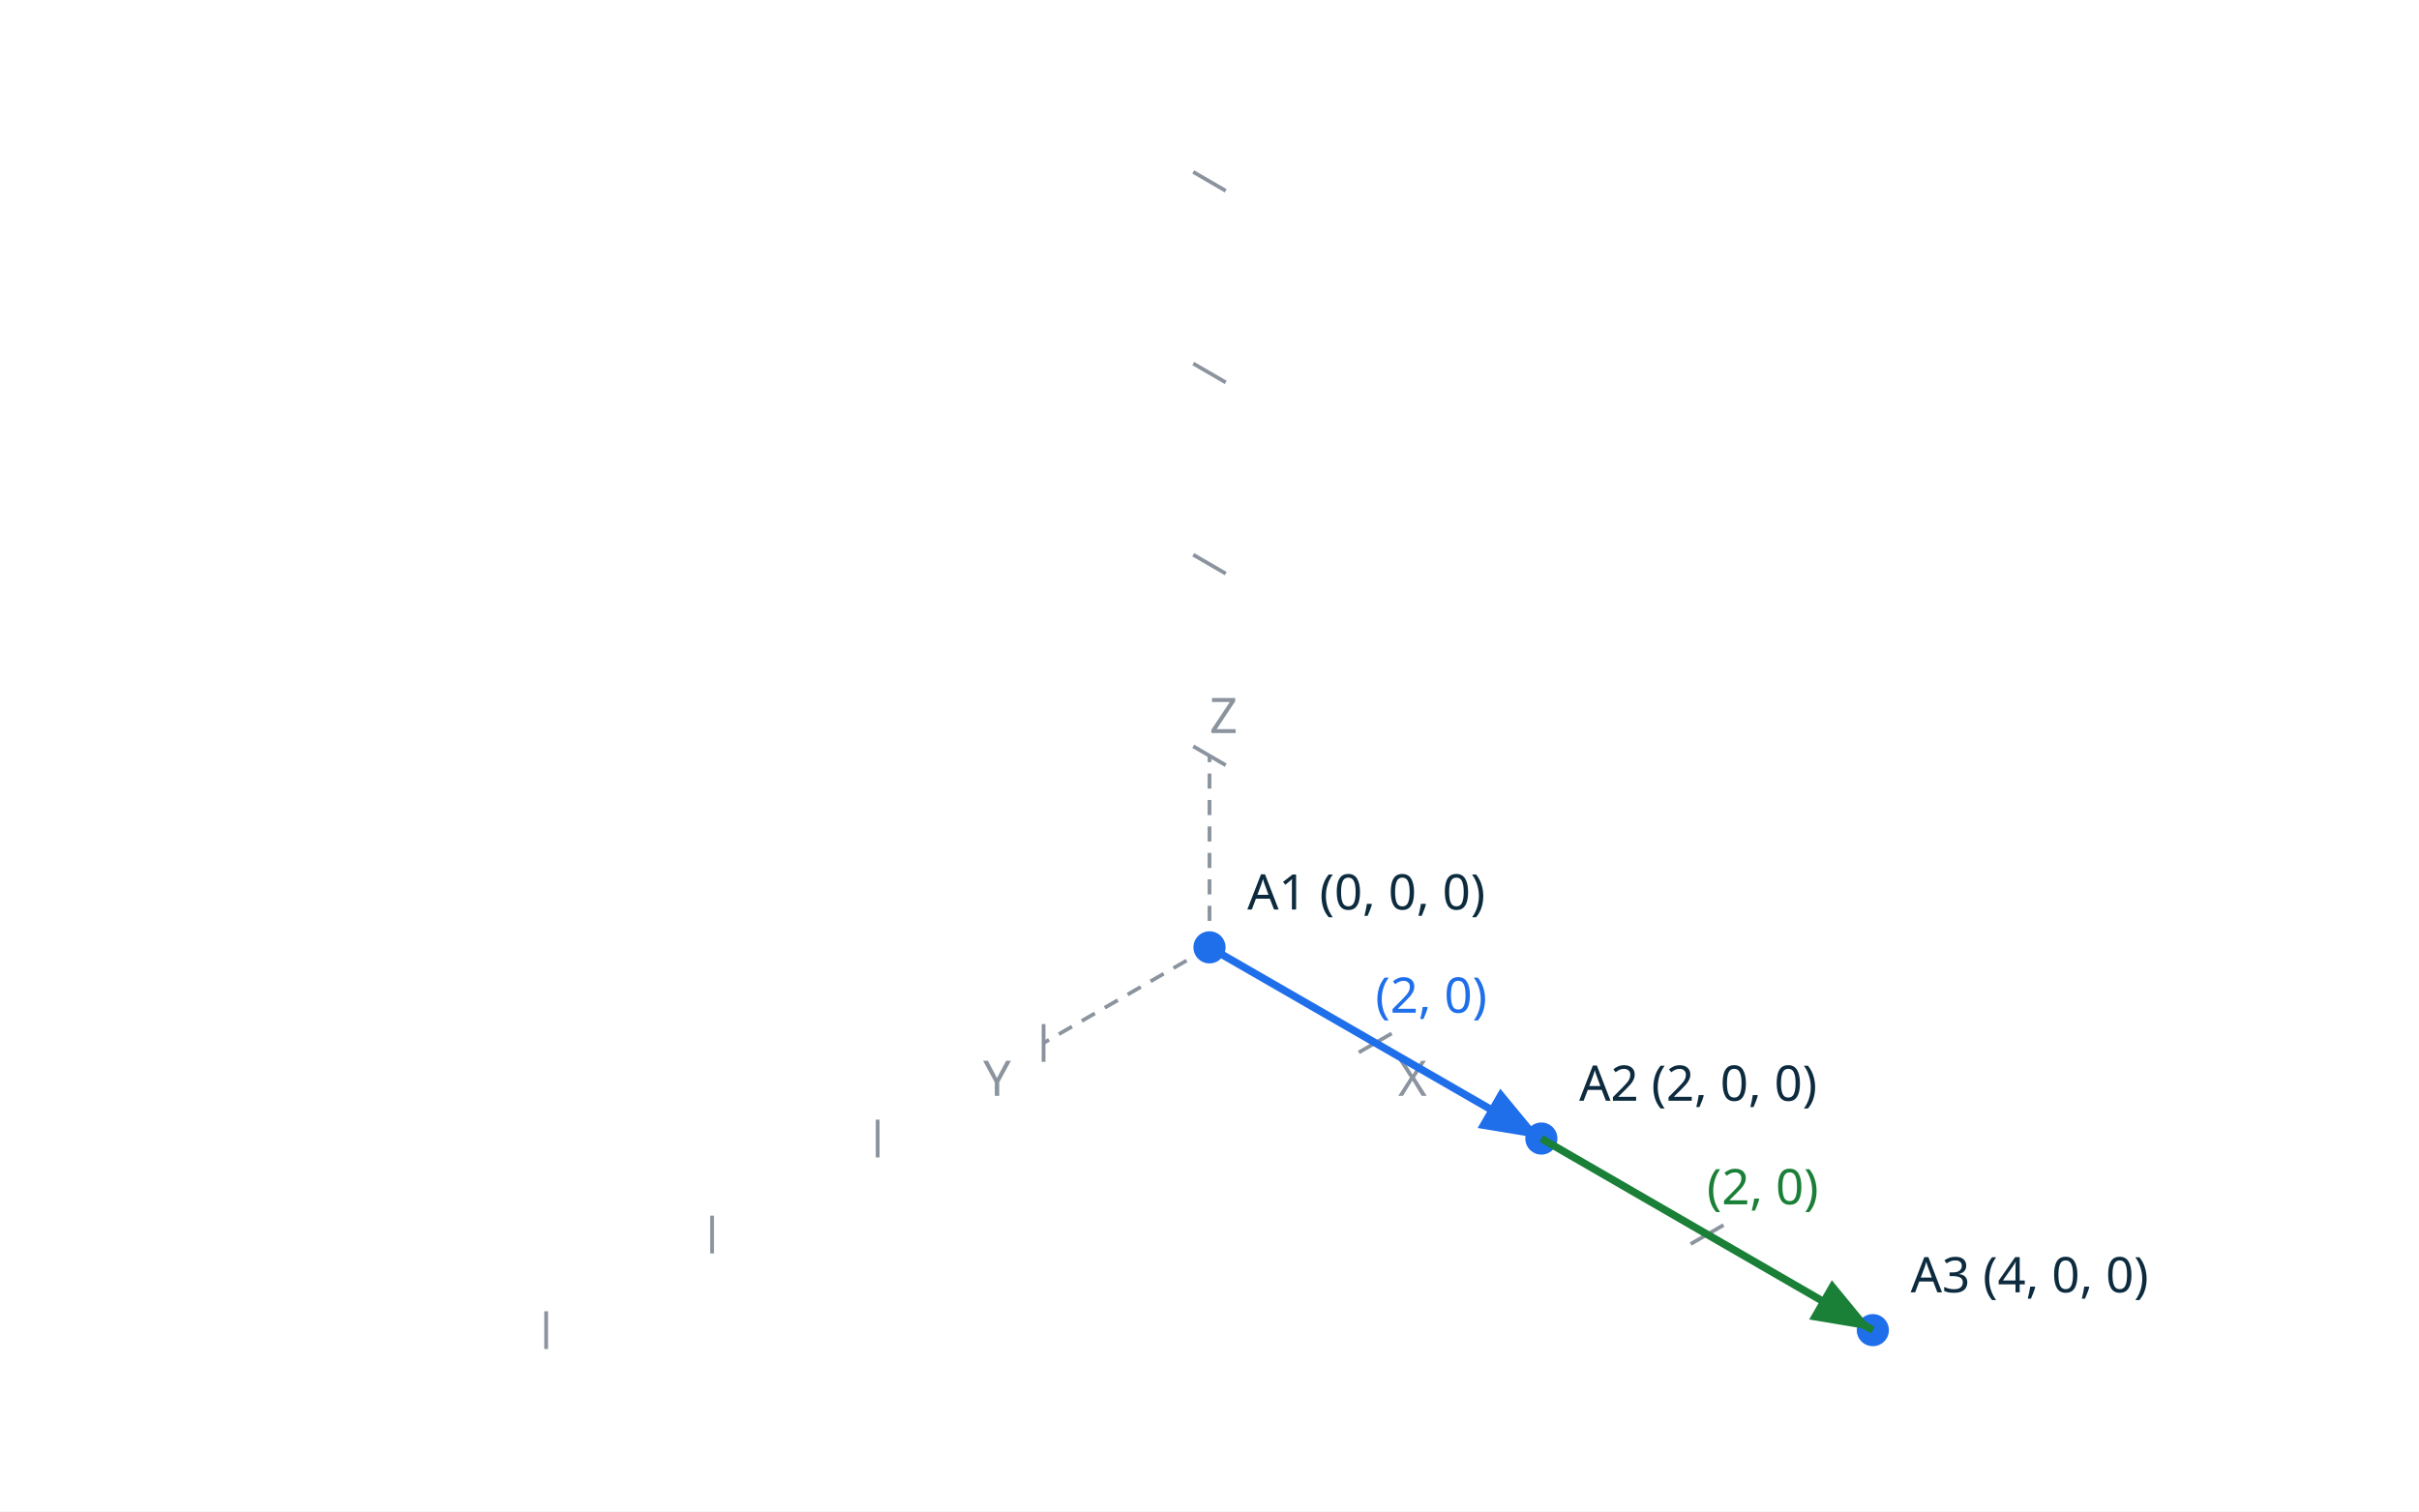
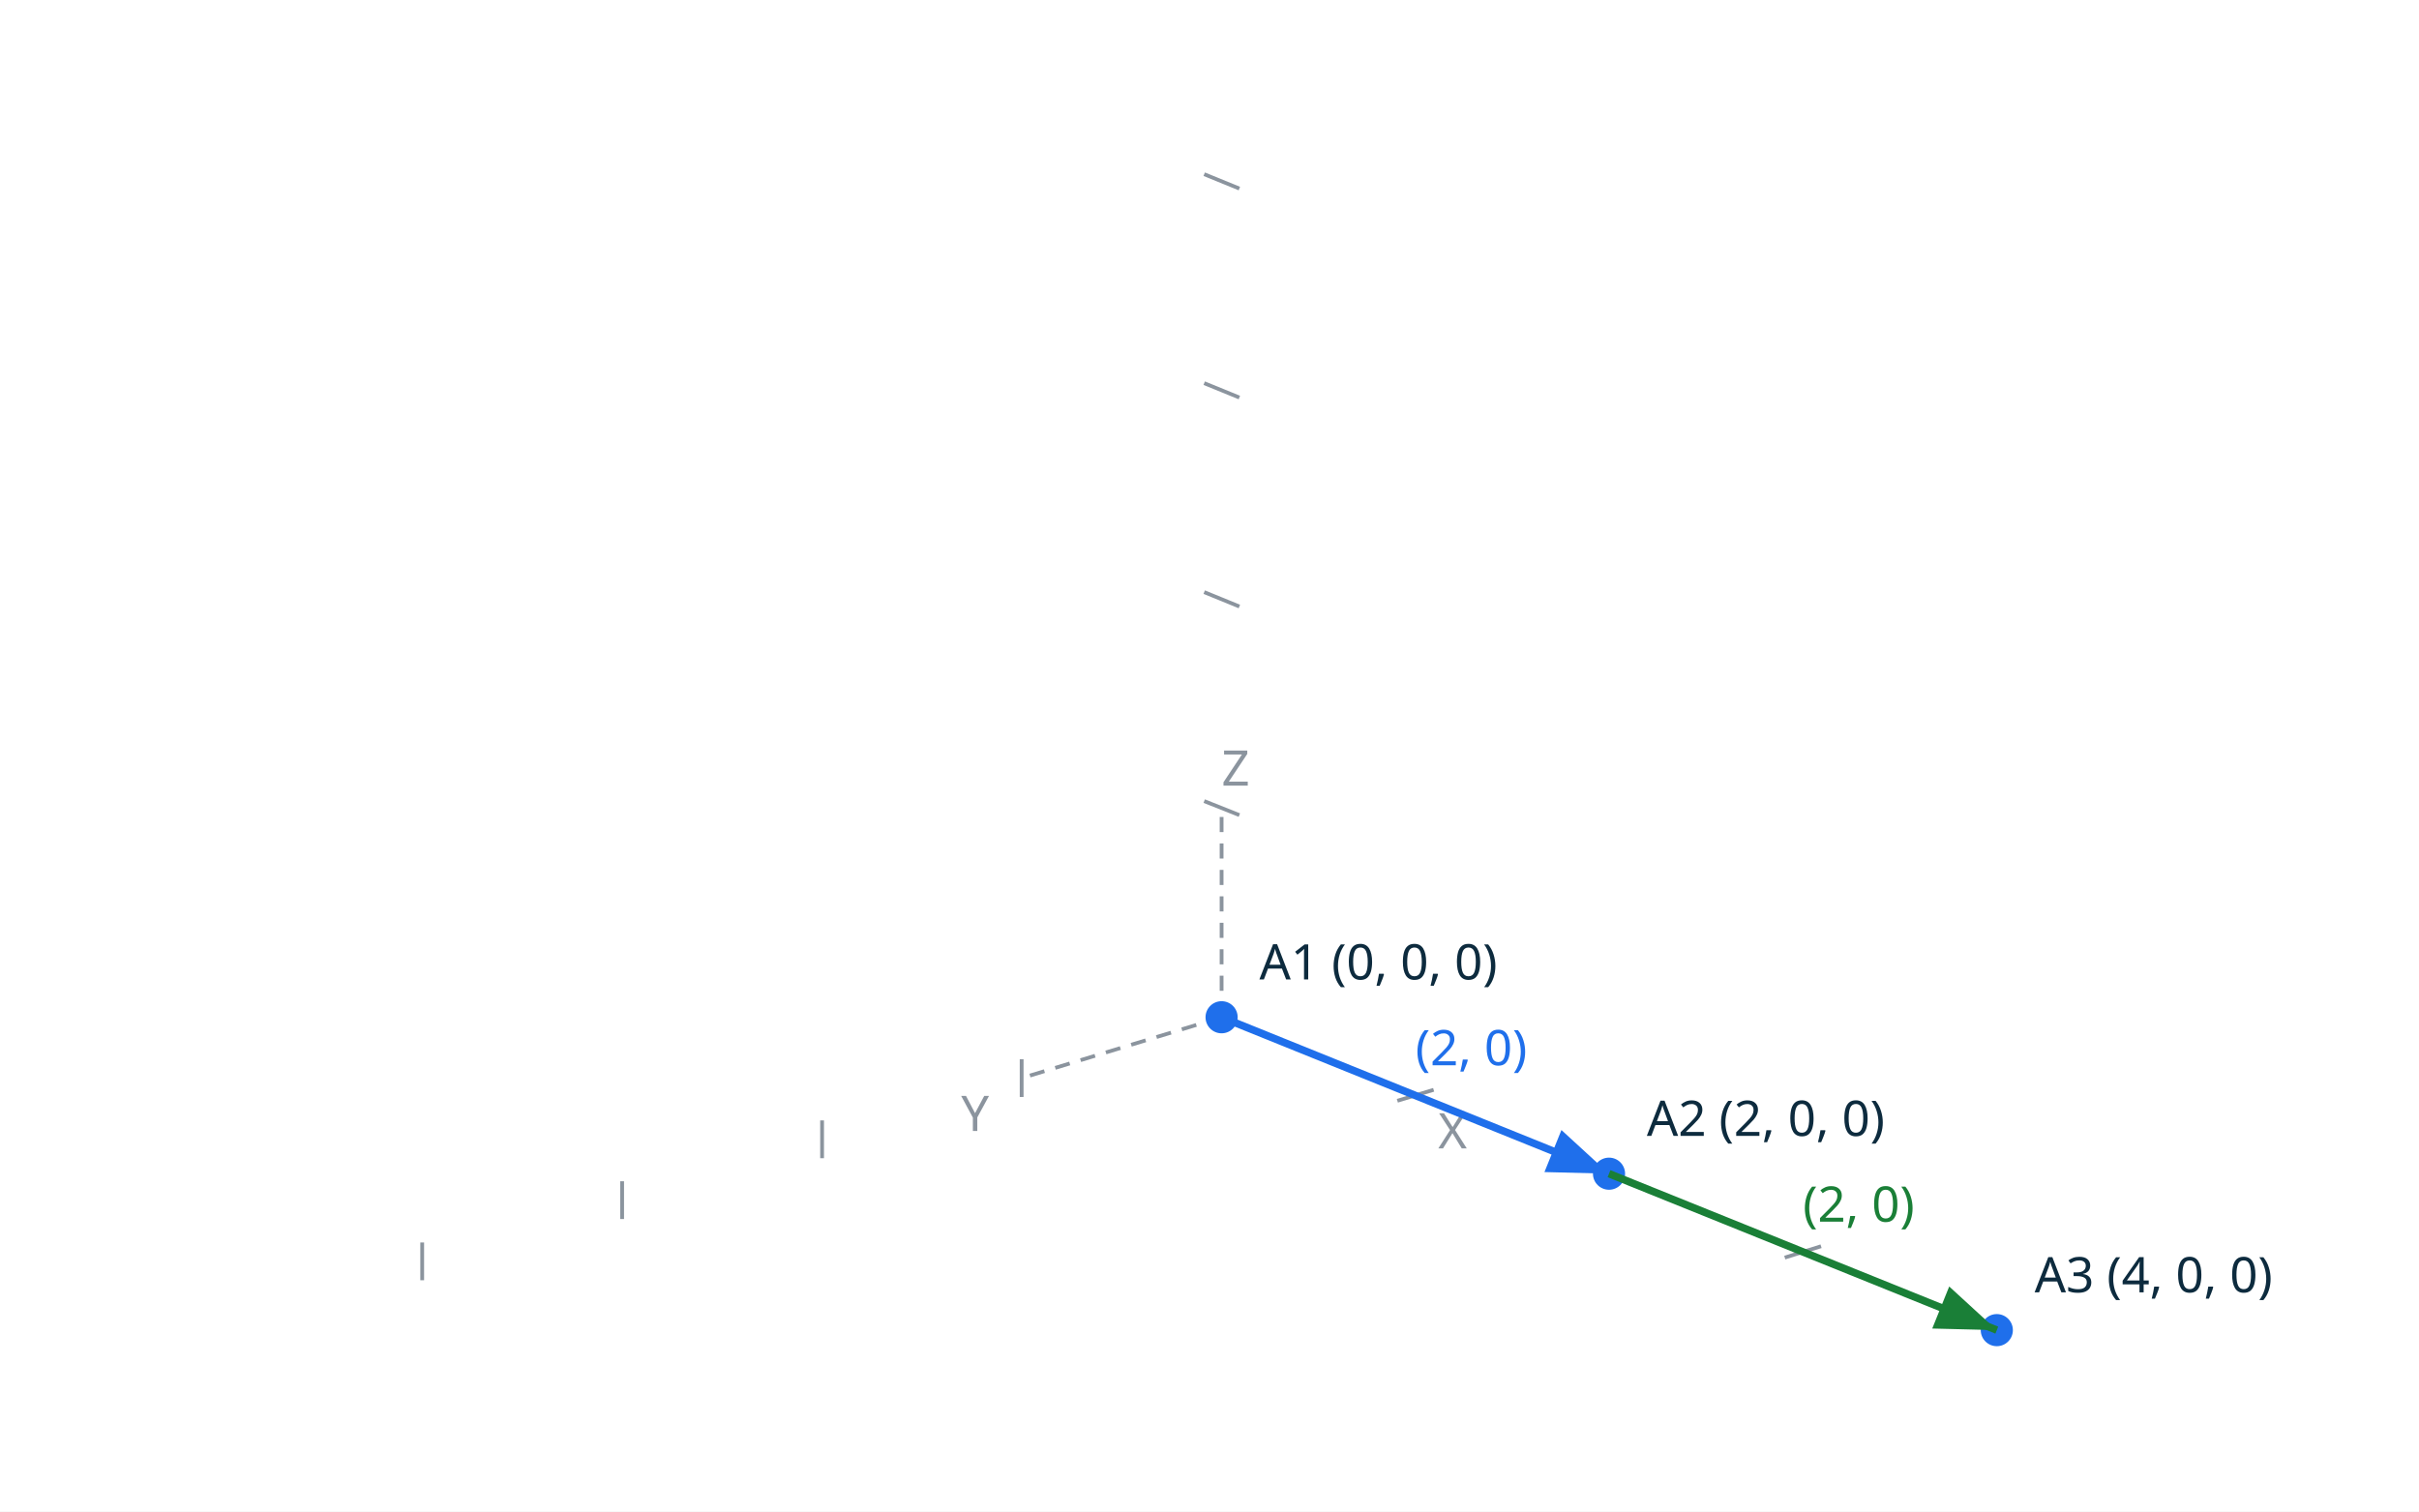
<svg xmlns="http://www.w3.org/2000/svg" viewBox="0 0 640 400" width="640" height="400">
  <rect width="640" height="400" fill="#ffffff" />
-   <circle cx="320.0" cy="250.7" r="2.5" fill="#ffffff" stroke="#6e7781" stroke-width="1.0" />
-   <circle cx="320.0" cy="250.7" r="2.5" fill="#ffffff" stroke="#6e7781" stroke-width="1.0" />
-   <line x1="320.0" y1="250.7" x2="407.8" y2="301.3" stroke="#6e7781" stroke-width="1.0" stroke-dasharray="4 3" />
-   <circle cx="407.8" cy="301.3" r="2.5" fill="#ffffff" stroke="#6e7781" stroke-width="1.0" />
-   <circle cx="407.8" cy="301.3" r="2.5" fill="#ffffff" stroke="#6e7781" stroke-width="1.0" />
-   <line x1="320.0" y1="250.7" x2="495.5" y2="352.0" stroke="#6e7781" stroke-width="1.0" stroke-dasharray="4 3" />
-   <circle cx="495.5" cy="352.0" r="2.5" fill="#ffffff" stroke="#6e7781" stroke-width="1.0" />
-   <circle cx="495.5" cy="352.0" r="2.5" fill="#ffffff" stroke="#6e7781" stroke-width="1.0" />
-   <line x1="320.0" y1="250.7" x2="363.9" y2="276.0" stroke="#8b949e" stroke-width="1.0" stroke-dasharray="4 3" />
-   <text x="369.9" y="290.0" fill="#8b949e" font-family="sans-serif" font-size="13">X</text>
-   <line x1="320.0" y1="250.7" x2="276.1" y2="276.0" stroke="#8b949e" stroke-width="1.0" stroke-dasharray="4 3" />
-   <text x="260.1" y="290.0" fill="#8b949e" font-family="sans-serif" font-size="13">Y</text>
-   <line x1="320.0" y1="250.7" x2="320.0" y2="200.0" stroke="#8b949e" stroke-width="1.0" stroke-dasharray="4 3" />
-   <text x="320.0" y="194.0" fill="#8b949e" font-family="sans-serif" font-size="13">Z</text>
-   <circle cx="320.0" cy="250.7" r="2.5" fill="#8b949e" />
-   <line x1="368.2" y1="273.5" x2="359.5" y2="278.5" stroke="#8b949e" stroke-width="1.0" />
-   <line x1="412.1" y1="298.8" x2="403.4" y2="303.8" stroke="#8b949e" stroke-width="1.0" />
-   <line x1="456.0" y1="324.2" x2="447.3" y2="329.2" stroke="#8b949e" stroke-width="1.0" />
-   <line x1="499.8" y1="349.5" x2="491.2" y2="354.5" stroke="#8b949e" stroke-width="1.0" />
-   <line x1="276.1" y1="281.0" x2="276.1" y2="271.0" stroke="#8b949e" stroke-width="1.0" />
-   <line x1="232.2" y1="306.3" x2="232.2" y2="296.3" stroke="#8b949e" stroke-width="1.0" />
-   <line x1="188.4" y1="331.7" x2="188.4" y2="321.7" stroke="#8b949e" stroke-width="1.0" />
-   <line x1="144.5" y1="357.0" x2="144.5" y2="347.0" stroke="#8b949e" stroke-width="1.0" />
-   <line x1="315.7" y1="197.5" x2="324.3" y2="202.5" stroke="#8b949e" stroke-width="1.0" />
-   <line x1="315.7" y1="146.8" x2="324.3" y2="151.8" stroke="#8b949e" stroke-width="1.0" />
-   <line x1="315.7" y1="96.2" x2="324.3" y2="101.2" stroke="#8b949e" stroke-width="1.0" />
-   <line x1="315.7" y1="45.5" x2="324.3" y2="50.5" stroke="#8b949e" stroke-width="1.0" />
-   <circle cx="320.0" cy="250.7" r="5.0" fill="#1f6feb" stroke="#ffffff" stroke-width="1.5" />
-   <text x="330.0" y="240.7" fill="#0d2b3e" font-family="sans-serif" font-size="13">A1 (0, 0, 0)</text>
-   <circle cx="407.8" cy="301.3" r="5.0" fill="#1f6feb" stroke="#ffffff" stroke-width="1.5" />
-   <text x="417.8" y="291.3" fill="#0d2b3e" font-family="sans-serif" font-size="13">A2 (2, 0, 0)</text>
-   <circle cx="495.5" cy="352.0" r="5.0" fill="#1f6feb" stroke="#ffffff" stroke-width="1.5" />
-   <text x="505.5" y="342.0" fill="#0d2b3e" font-family="sans-serif" font-size="13">A3 (4, 0, 0)</text>
+   <circle cx="323.2" cy="269.2" r="2.5" fill="#ffffff" stroke="#6e7781" stroke-width="1.0" />
+   <circle cx="323.2" cy="269.2" r="2.5" fill="#ffffff" stroke="#6e7781" stroke-width="1.0" />
+   <line x1="323.2" y1="269.2" x2="425.7" y2="310.6" stroke="#6e7781" stroke-width="1.0" stroke-dasharray="4 3" />
+   <circle cx="425.7" cy="310.6" r="2.5" fill="#ffffff" stroke="#6e7781" stroke-width="1.0" />
+   <circle cx="425.7" cy="310.6" r="2.5" fill="#ffffff" stroke="#6e7781" stroke-width="1.0" />
+   <line x1="323.2" y1="269.2" x2="528.3" y2="352.0" stroke="#6e7781" stroke-width="1.0" stroke-dasharray="4 3" />
+   <circle cx="528.3" cy="352.0" r="2.5" fill="#ffffff" stroke="#6e7781" stroke-width="1.0" />
+   <circle cx="528.3" cy="352.0" r="2.5" fill="#ffffff" stroke="#6e7781" stroke-width="1.0" />
+   <line x1="323.2" y1="269.2" x2="374.5" y2="289.9" stroke="#8b949e" stroke-width="1.0" stroke-dasharray="4 3" />
+   <text x="380.5" y="303.9" fill="#8b949e" font-family="sans-serif" font-size="13">X</text>
+   <line x1="323.2" y1="269.2" x2="270.3" y2="285.3" stroke="#8b949e" stroke-width="1.0" stroke-dasharray="4 3" />
+   <text x="254.3" y="299.3" fill="#8b949e" font-family="sans-serif" font-size="13">Y</text>
+   <line x1="323.2" y1="269.2" x2="323.2" y2="213.9" stroke="#8b949e" stroke-width="1.0" stroke-dasharray="4 3" />
+   <text x="323.2" y="207.9" fill="#8b949e" font-family="sans-serif" font-size="13">Z</text>
+   <circle cx="323.2" cy="269.2" r="2.5" fill="#8b949e" />
+   <line x1="379.3" y1="288.4" x2="369.7" y2="291.3" stroke="#8b949e" stroke-width="1.0" />
+   <line x1="430.5" y1="309.1" x2="421.0" y2="312.0" stroke="#8b949e" stroke-width="1.0" />
+   <line x1="481.8" y1="329.8" x2="472.2" y2="332.8" stroke="#8b949e" stroke-width="1.0" />
+   <line x1="533.1" y1="350.5" x2="523.5" y2="353.5" stroke="#8b949e" stroke-width="1.0" />
+   <line x1="270.3" y1="290.3" x2="270.3" y2="280.3" stroke="#8b949e" stroke-width="1.0" />
+   <line x1="217.5" y1="306.5" x2="217.5" y2="296.5" stroke="#8b949e" stroke-width="1.0" />
+   <line x1="164.6" y1="322.6" x2="164.6" y2="312.6" stroke="#8b949e" stroke-width="1.0" />
+   <line x1="111.7" y1="338.8" x2="111.7" y2="328.8" stroke="#8b949e" stroke-width="1.0" />
+   <line x1="318.6" y1="212.0" x2="327.9" y2="215.7" stroke="#8b949e" stroke-width="1.0" />
+   <line x1="318.6" y1="156.7" x2="327.9" y2="160.5" stroke="#8b949e" stroke-width="1.0" />
+   <line x1="318.6" y1="101.4" x2="327.9" y2="105.2" stroke="#8b949e" stroke-width="1.0" />
+   <line x1="318.6" y1="46.1" x2="327.9" y2="49.9" stroke="#8b949e" stroke-width="1.0" />
+   <circle cx="323.2" cy="269.2" r="5.0" fill="#1f6feb" stroke="#ffffff" stroke-width="1.5" />
+   <text x="333.2" y="259.2" fill="#0d2b3e" font-family="sans-serif" font-size="13">A1 (0, 0, 0)</text>
+   <circle cx="425.7" cy="310.6" r="5.0" fill="#1f6feb" stroke="#ffffff" stroke-width="1.5" />
+   <text x="435.7" y="300.6" fill="#0d2b3e" font-family="sans-serif" font-size="13">A2 (2, 0, 0)</text>
+   <circle cx="528.3" cy="352.0" r="5.0" fill="#1f6feb" stroke="#ffffff" stroke-width="1.5" />
+   <text x="538.3" y="342.0" fill="#0d2b3e" font-family="sans-serif" font-size="13">A3 (4, 0, 0)</text>
  <defs>
    <marker id="arrow" markerWidth="10" markerHeight="10" refX="8" refY="3" orient="auto">
      <path d="M0,0 L8,3 L0,6 z" fill="#1a7f37" />
    </marker>
    <marker id="arrow1" markerWidth="10" markerHeight="10" refX="8" refY="3" orient="auto">
      <path d="M0,0 L8,3 L0,6 z" fill="#1f6feb" />
    </marker>
    <marker id="arrow2" markerWidth="10" markerHeight="10" refX="8" refY="3" orient="auto">
      <path d="M0,0 L8,3 L0,6 z" fill="#1a7f37" />
    </marker>
  </defs>
-   <line x1="320.0" y1="250.7" x2="407.8" y2="301.3" stroke="#1f6feb" stroke-width="2.0" marker-end="url(#arrow1)" />
-   <text x="363.9" y="268.0" fill="#1f6feb" font-family="sans-serif" font-size="13">(2, 0)</text>
-   <line x1="407.8" y1="301.3" x2="495.5" y2="352.0" stroke="#1a7f37" stroke-width="2.0" marker-end="url(#arrow2)" />
-   <text x="451.6" y="318.7" fill="#1a7f37" font-family="sans-serif" font-size="13">(2, 0)</text>
+   <line x1="323.2" y1="269.2" x2="425.7" y2="310.6" stroke="#1f6feb" stroke-width="2.0" marker-end="url(#arrow1)" />
+   <text x="374.5" y="281.9" fill="#1f6feb" font-family="sans-serif" font-size="13">(2, 0)</text>
+   <line x1="425.7" y1="310.6" x2="528.3" y2="352.0" stroke="#1a7f37" stroke-width="2.0" marker-end="url(#arrow2)" />
+   <text x="477.0" y="323.3" fill="#1a7f37" font-family="sans-serif" font-size="13">(2, 0)</text>
</svg>
